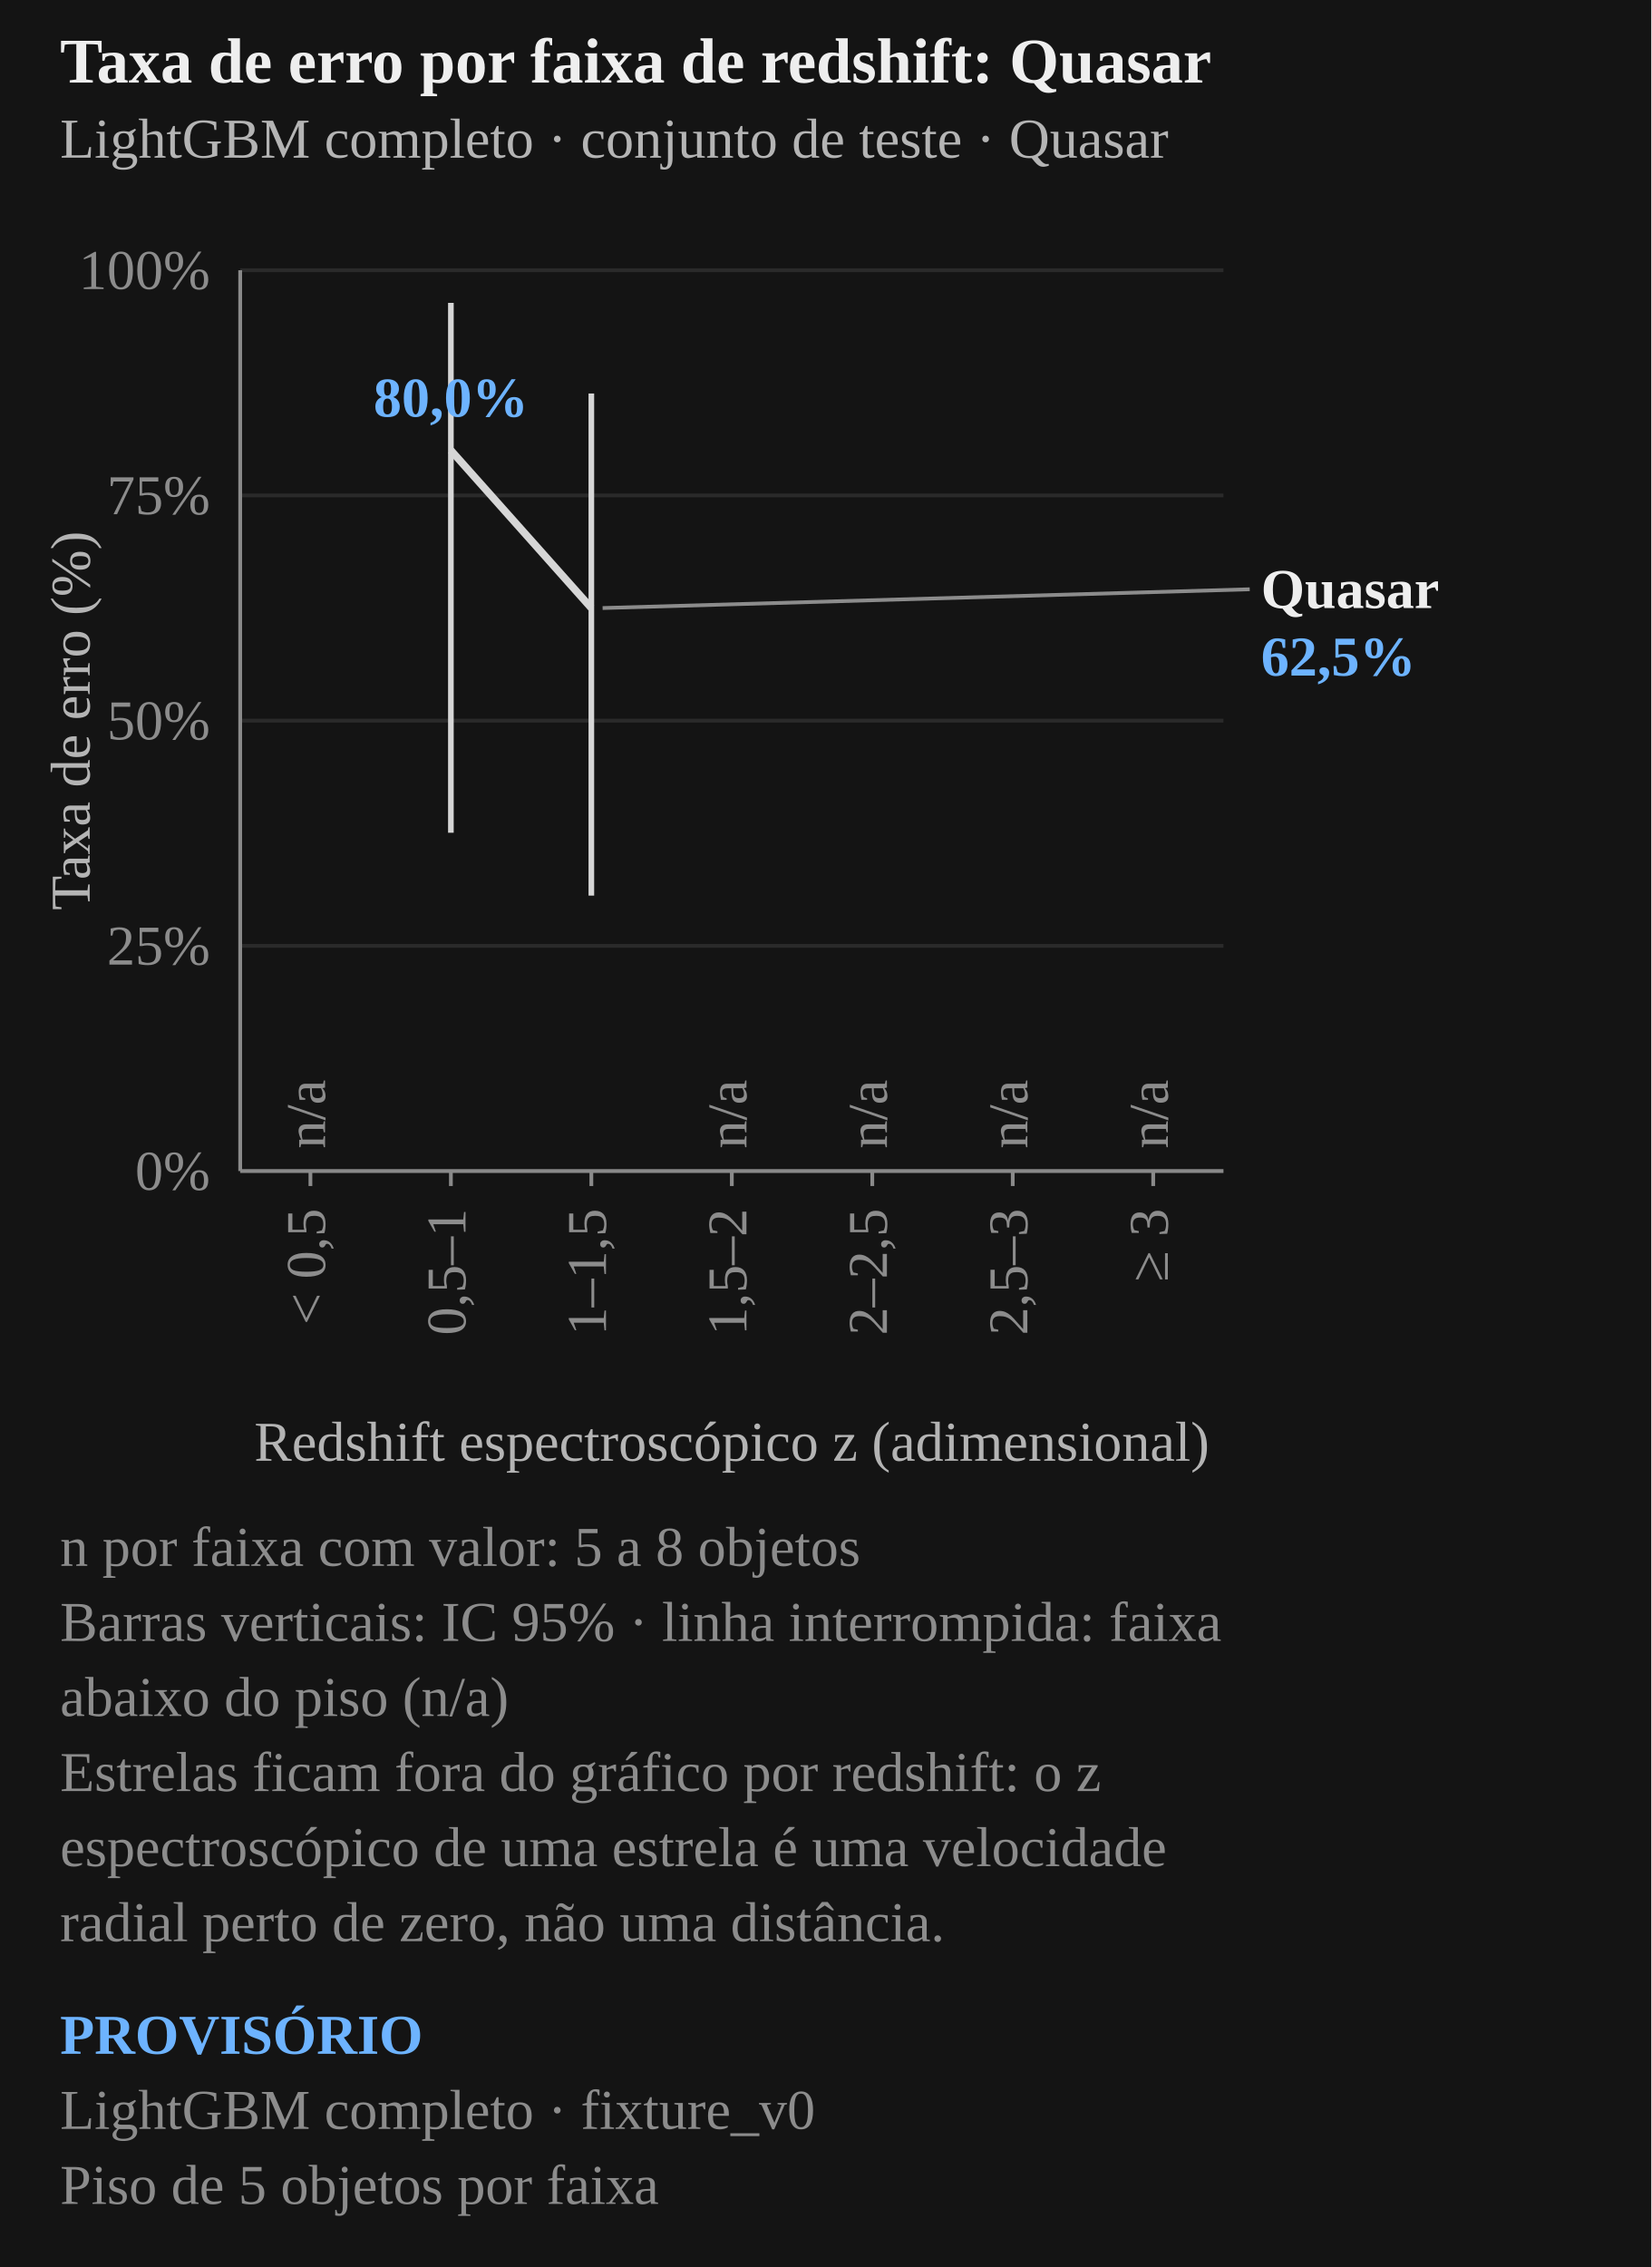
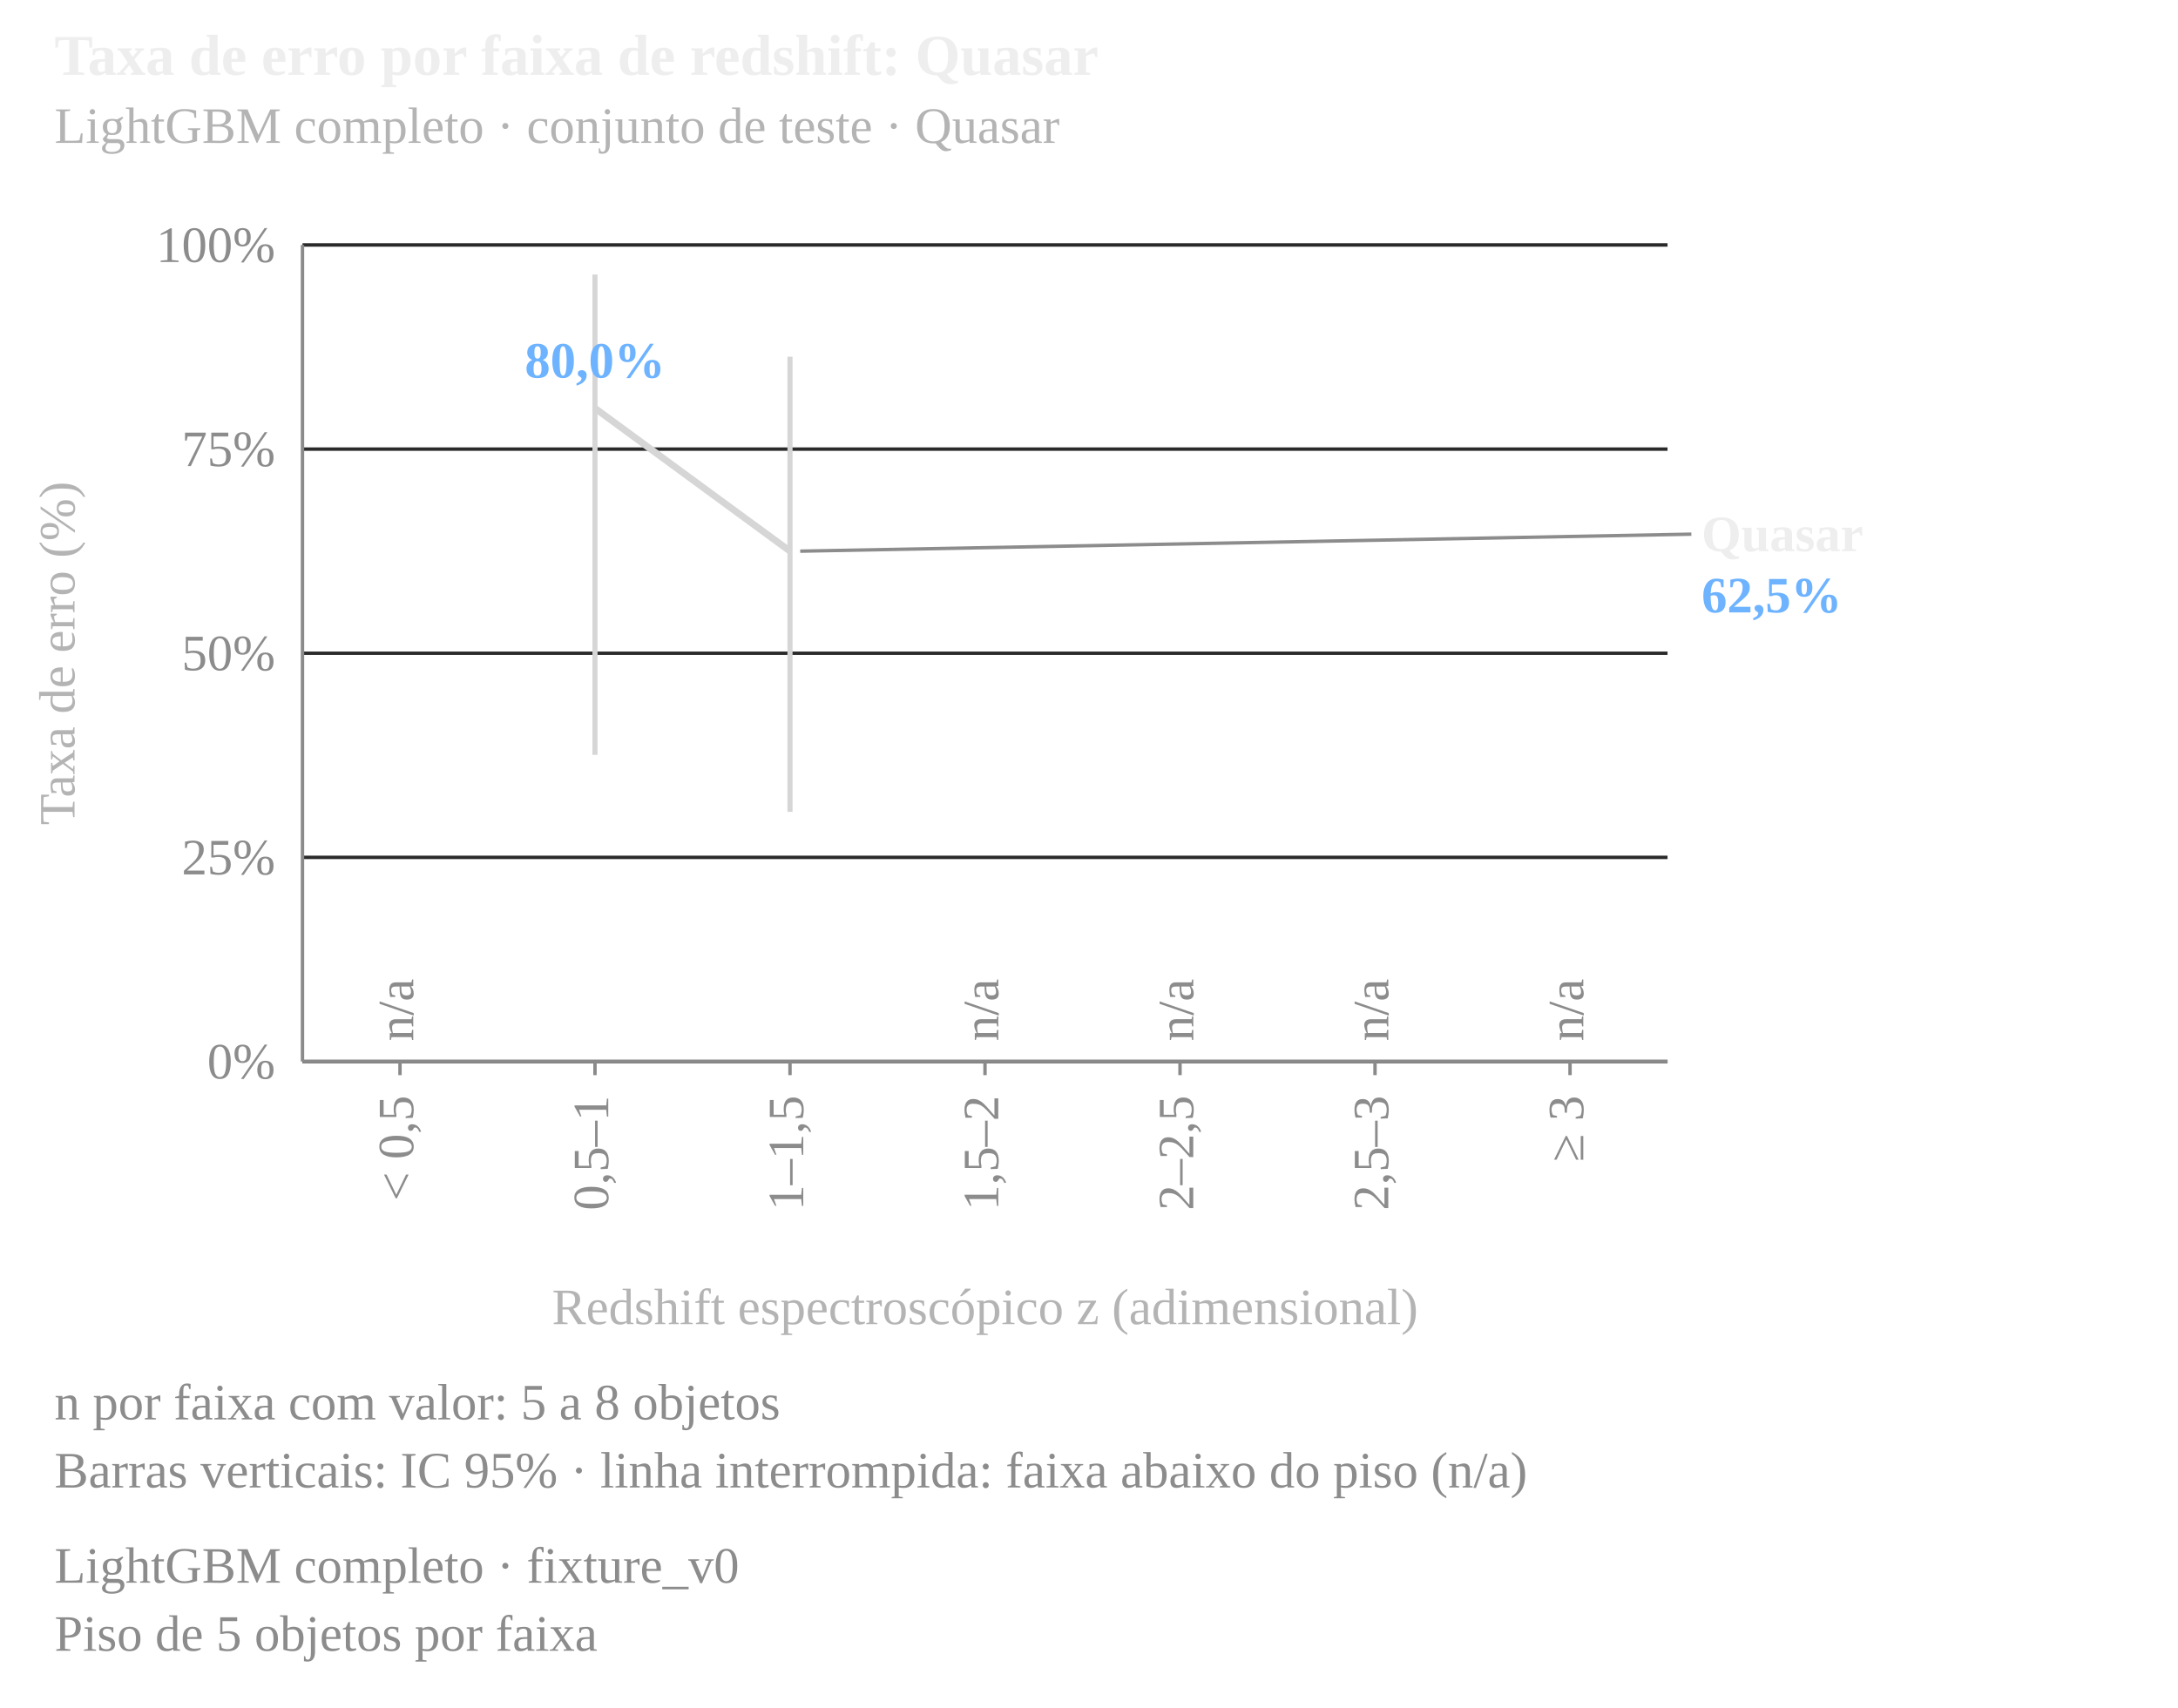
- <svg xmlns="http://www.w3.org/2000/svg" width="440" height="604" viewBox="0 0 440 604" role="img" aria-labelledby="taxa-por-z-qso-title" aria-describedby="taxa-por-z-qso-desc" stroke-linejoin="round" stroke-linecap="butt" style="max-width:100%;height:auto">
+ <svg xmlns="http://www.w3.org/2000/svg" width="640" height="502" viewBox="0 0 640 502" role="img" aria-labelledby="taxa-por-z-qso-title" aria-describedby="taxa-por-z-qso-desc" stroke-linejoin="round" stroke-linecap="butt" style="width:100%;min-width:640px;max-width:800px;height:auto">
  <g id="taxa-por-z-qso-figure_1">
    <g id="taxa-por-z-qso-patch_1">
-       <path d="M 0 604  L 440 604  L 440 0  L 0 0  z " style="fill: #141414" />
+       <path d="M 0 502  L 640 502  L 640 0  L 0 0  L 0 502  z " style="fill: none" />
    </g>
    <g id="taxa-por-z-qso-axes_1">
      <g id="taxa-por-z-qso-line2d_1">
-         <path d="M 64 312  L 326 312  " style="fill: none; stroke: #2a2a2a" />
+         <path d="M 88.884 312  L 490 312  " style="fill: none; stroke: #2a2a2a" />
      </g>
      <g id="taxa-por-z-qso-line2d_2">
-         <path d="M 64 252  L 326 252  " style="fill: none; stroke: #2a2a2a" />
+         <path d="M 88.884 252  L 490 252  " style="fill: none; stroke: #2a2a2a" />
      </g>
      <g id="taxa-por-z-qso-line2d_3">
-         <path d="M 64 192  L 326 192  " style="fill: none; stroke: #2a2a2a" />
+         <path d="M 88.884 192  L 490 192  " style="fill: none; stroke: #2a2a2a" />
      </g>
      <g id="taxa-por-z-qso-line2d_4">
-         <path d="M 64 132  L 326 132  " style="fill: none; stroke: #2a2a2a" />
+         <path d="M 88.884 132  L 490 132  " style="fill: none; stroke: #2a2a2a" />
      </g>
      <g id="taxa-por-z-qso-line2d_5">
-         <path d="M 64 72  L 326 72  " style="fill: none; stroke: #2a2a2a" />
+         <path d="M 88.884 72  L 490 72  " style="fill: none; stroke: #2a2a2a" />
      </g>
      <g id="taxa-por-z-qso-line2d_6">
-         <path d="M 64 312  L 326 312  " style="fill: none; stroke: #8a8a8a" />
+         <path d="M 88.884 312  L 490 312  " style="fill: none; stroke: #8a8a8a" />
      </g>
      <g id="taxa-por-z-qso-line2d_7">
-         <path d="M 64 72  L 64 312  " style="fill: none; stroke: #8a8a8a" />
+         <path d="M 88.884 72  L 88.884 312  " style="fill: none; stroke: #8a8a8a" />
      </g>
      <g id="taxa-por-z-qso-line2d_8">
-         <path d="M 82.714 312  L 82.714 316  " style="fill: none; stroke: #8a8a8a" />
+         <path d="M 117.535 312  L 117.535 316  " style="fill: none; stroke: #8a8a8a" />
      </g>
      <g id="taxa-por-z-qso-line2d_9">
-         <path d="M 120.143 312  L 120.143 316  " style="fill: none; stroke: #8a8a8a" />
+         <path d="M 174.837 312  L 174.837 316  " style="fill: none; stroke: #8a8a8a" />
      </g>
      <g id="taxa-por-z-qso-line2d_10">
-         <path d="M 157.571 312  L 157.571 316  " style="fill: none; stroke: #8a8a8a" />
+         <path d="M 232.139 312  L 232.139 316  " style="fill: none; stroke: #8a8a8a" />
      </g>
      <g id="taxa-por-z-qso-line2d_11">
-         <path d="M 195 312  L 195 316  " style="fill: none; stroke: #8a8a8a" />
+         <path d="M 289.442 312  L 289.442 316  " style="fill: none; stroke: #8a8a8a" />
      </g>
      <g id="taxa-por-z-qso-line2d_12">
-         <path d="M 232.429 312  L 232.429 316  " style="fill: none; stroke: #8a8a8a" />
+         <path d="M 346.744 312  L 346.744 316  " style="fill: none; stroke: #8a8a8a" />
      </g>
      <g id="taxa-por-z-qso-line2d_13">
-         <path d="M 269.857 312  L 269.857 316  " style="fill: none; stroke: #8a8a8a" />
+         <path d="M 404.046 312  L 404.046 316  " style="fill: none; stroke: #8a8a8a" />
      </g>
      <g id="taxa-por-z-qso-line2d_14">
-         <path d="M 307.286 312  L 307.286 316  " style="fill: none; stroke: #8a8a8a" />
+         <path d="M 461.349 312  L 461.349 316  " style="fill: none; stroke: #8a8a8a" />
      </g>
      <g id="taxa-por-z-qso-line2d_15">
-         <path d="M 120.143 221.872  L 120.143 80.694  " style="fill: none; stroke: #d6d6d6; stroke-width: 1.5" />
+         <path d="M 174.837 221.872  L 174.837 80.694  " style="fill: none; stroke: #d6d6d6; stroke-width: 1.5" />
      </g>
      <g id="taxa-por-z-qso-line2d_16">
-         <path d="M 157.571 238.622  L 157.571 104.843  " style="fill: none; stroke: #d6d6d6; stroke-width: 1.5" />
+         <path d="M 232.139 238.622  L 232.139 104.843  " style="fill: none; stroke: #d6d6d6; stroke-width: 1.5" />
      </g>
      <g id="taxa-por-z-qso-line2d_17">
-         <path d="M 120.143 120  L 157.571 162  " style="fill: none; stroke: #d6d6d6; stroke-width: 2" />
+         <path d="M 174.837 120  L 232.139 162  " style="fill: none; stroke: #d6d6d6; stroke-width: 2" />
      </g>
      <g id="taxa-por-z-qso-line2d_18">
-         <path d="M 160.571 162  L 333 157  " style="fill: none; stroke: #8c8c8c" />
+         <path d="M 235.139 162  L 497 157  " style="fill: none; stroke: #8c8c8c" />
      </g>
      <g id="taxa-por-z-qso-text_1">
        <text style="font-weight: 600; font-size: 17px; font-family: var(--font-sans, 'Inter', 'DejaVu Sans', sans-serif); text-anchor: start; fill: #eeeeee" x="16" y="22" transform="rotate(-0 16 22)">Taxa de erro por faixa de redshift: Quasar</text>
      </g>
      <g id="taxa-por-z-qso-text_2">
        <text style="font-size: 15px; font-family: var(--font-sans, 'Inter', 'DejaVu Sans', sans-serif); text-anchor: start; fill: #b4b4b4" x="16" y="42" transform="rotate(-0 16 42)">LightGBM completo · conjunto de teste · Quasar</text>
      </g>
      <g id="taxa-por-z-qso-text_3">
-         <text style="font-size: 15px; font-family: var(--font-sans, 'Inter', 'DejaVu Sans', sans-serif); text-anchor: end; fill: #8c8c8c" x="56" y="317" transform="rotate(-0 56 317)">0%</text>
+         <text style="font-size: 15px; font-family: var(--font-sans, 'Inter', 'DejaVu Sans', sans-serif); text-anchor: end; fill: #8c8c8c" x="80.884" y="317" transform="rotate(-0 80.88359 317)">0%</text>
      </g>
      <g id="taxa-por-z-qso-text_4">
-         <text style="font-size: 15px; font-family: var(--font-sans, 'Inter', 'DejaVu Sans', sans-serif); text-anchor: end; fill: #8c8c8c" x="56" y="257" transform="rotate(-0 56 257)">25%</text>
+         <text style="font-size: 15px; font-family: var(--font-sans, 'Inter', 'DejaVu Sans', sans-serif); text-anchor: end; fill: #8c8c8c" x="80.884" y="257" transform="rotate(-0 80.88359 257)">25%</text>
      </g>
      <g id="taxa-por-z-qso-text_5">
-         <text style="font-size: 15px; font-family: var(--font-sans, 'Inter', 'DejaVu Sans', sans-serif); text-anchor: end; fill: #8c8c8c" x="56" y="197" transform="rotate(-0 56 197)">50%</text>
+         <text style="font-size: 15px; font-family: var(--font-sans, 'Inter', 'DejaVu Sans', sans-serif); text-anchor: end; fill: #8c8c8c" x="80.884" y="197" transform="rotate(-0 80.88359 197)">50%</text>
      </g>
      <g id="taxa-por-z-qso-text_6">
-         <text style="font-size: 15px; font-family: var(--font-sans, 'Inter', 'DejaVu Sans', sans-serif); text-anchor: end; fill: #8c8c8c" x="56" y="137" transform="rotate(-0 56 137)">75%</text>
+         <text style="font-size: 15px; font-family: var(--font-sans, 'Inter', 'DejaVu Sans', sans-serif); text-anchor: end; fill: #8c8c8c" x="80.884" y="137" transform="rotate(-0 80.88359 137)">75%</text>
      </g>
      <g id="taxa-por-z-qso-text_7">
-         <text style="font-size: 15px; font-family: var(--font-sans, 'Inter', 'DejaVu Sans', sans-serif); text-anchor: end; fill: #8c8c8c" x="56" y="77" transform="rotate(-0 56 77)">100%</text>
+         <text style="font-size: 15px; font-family: var(--font-sans, 'Inter', 'DejaVu Sans', sans-serif); text-anchor: end; fill: #8c8c8c" x="80.884" y="77" transform="rotate(-0 80.88359 77)">100%</text>
      </g>
      <g id="taxa-por-z-qso-text_8">
-         <text style="font-size: 15px; font-family: var(--font-sans, 'Inter', 'DejaVu Sans', sans-serif); text-anchor: end; fill: #8c8c8c" x="86.611" y="322" transform="rotate(-90 86.61077 322)">&lt; 0,5</text>
+         <text style="font-size: 15px; font-family: var(--font-sans, 'Inter', 'DejaVu Sans', sans-serif); text-anchor: end; fill: #8c8c8c" x="121.431" y="322" transform="rotate(-90 121.4313 322)">&lt; 0,5</text>
      </g>
      <g id="taxa-por-z-qso-text_9">
-         <text style="font-size: 15px; font-family: var(--font-sans, 'Inter', 'DejaVu Sans', sans-serif); text-anchor: start; fill: #8c8c8c" x="86.611" y="306" transform="rotate(-90 86.61077 306)">n/a</text>
+         <text style="font-size: 15px; font-family: var(--font-sans, 'Inter', 'DejaVu Sans', sans-serif); text-anchor: start; fill: #8c8c8c" x="121.431" y="306" transform="rotate(-90 121.4313 306)">n/a</text>
      </g>
      <g id="taxa-por-z-qso-text_10">
-         <text style="font-size: 15px; font-family: var(--font-sans, 'Inter', 'DejaVu Sans', sans-serif); text-anchor: end; fill: #8c8c8c" x="124.039" y="322" transform="rotate(-90 124.0393 322)">0,5–1</text>
+         <text style="font-size: 15px; font-family: var(--font-sans, 'Inter', 'DejaVu Sans', sans-serif); text-anchor: end; fill: #8c8c8c" x="178.734" y="322" transform="rotate(-90 178.7336 322)">0,5–1</text>
      </g>
      <g id="taxa-por-z-qso-text_11">
-         <text style="font-size: 15px; font-family: var(--font-sans, 'Inter', 'DejaVu Sans', sans-serif); text-anchor: end; fill: #8c8c8c" x="161.468" y="322" transform="rotate(-90 161.4679 322)">1–1,5</text>
+         <text style="font-size: 15px; font-family: var(--font-sans, 'Inter', 'DejaVu Sans', sans-serif); text-anchor: end; fill: #8c8c8c" x="236.036" y="322" transform="rotate(-90 236.0359 322)">1–1,5</text>
      </g>
      <g id="taxa-por-z-qso-text_12">
-         <text style="font-size: 15px; font-family: var(--font-sans, 'Inter', 'DejaVu Sans', sans-serif); text-anchor: end; fill: #8c8c8c" x="198.896" y="322" transform="rotate(-90 198.8965 322)">1,5–2</text>
+         <text style="font-size: 15px; font-family: var(--font-sans, 'Inter', 'DejaVu Sans', sans-serif); text-anchor: end; fill: #8c8c8c" x="293.338" y="322" transform="rotate(-90 293.3383 322)">1,5–2</text>
      </g>
      <g id="taxa-por-z-qso-text_13">
-         <text style="font-size: 15px; font-family: var(--font-sans, 'Inter', 'DejaVu Sans', sans-serif); text-anchor: start; fill: #8c8c8c" x="198.896" y="306" transform="rotate(-90 198.8965 306)">n/a</text>
+         <text style="font-size: 15px; font-family: var(--font-sans, 'Inter', 'DejaVu Sans', sans-serif); text-anchor: start; fill: #8c8c8c" x="293.338" y="306" transform="rotate(-90 293.3383 306)">n/a</text>
      </g>
      <g id="taxa-por-z-qso-text_14">
-         <text style="font-size: 15px; font-family: var(--font-sans, 'Inter', 'DejaVu Sans', sans-serif); text-anchor: end; fill: #8c8c8c" x="236.325" y="322" transform="rotate(-90 236.3251 322)">2–2,5</text>
+         <text style="font-size: 15px; font-family: var(--font-sans, 'Inter', 'DejaVu Sans', sans-serif); text-anchor: end; fill: #8c8c8c" x="350.641" y="322" transform="rotate(-90 350.6406 322)">2–2,5</text>
      </g>
      <g id="taxa-por-z-qso-text_15">
-         <text style="font-size: 15px; font-family: var(--font-sans, 'Inter', 'DejaVu Sans', sans-serif); text-anchor: start; fill: #8c8c8c" x="236.325" y="306" transform="rotate(-90 236.3251 306)">n/a</text>
+         <text style="font-size: 15px; font-family: var(--font-sans, 'Inter', 'DejaVu Sans', sans-serif); text-anchor: start; fill: #8c8c8c" x="350.641" y="306" transform="rotate(-90 350.6406 306)">n/a</text>
      </g>
      <g id="taxa-por-z-qso-text_16">
-         <text style="font-size: 15px; font-family: var(--font-sans, 'Inter', 'DejaVu Sans', sans-serif); text-anchor: end; fill: #8c8c8c" x="273.754" y="322" transform="rotate(-90 273.7536 322)">2,5–3</text>
+         <text style="font-size: 15px; font-family: var(--font-sans, 'Inter', 'DejaVu Sans', sans-serif); text-anchor: end; fill: #8c8c8c" x="407.943" y="322" transform="rotate(-90 407.943 322)">2,5–3</text>
      </g>
      <g id="taxa-por-z-qso-text_17">
-         <text style="font-size: 15px; font-family: var(--font-sans, 'Inter', 'DejaVu Sans', sans-serif); text-anchor: start; fill: #8c8c8c" x="273.754" y="306" transform="rotate(-90 273.7536 306)">n/a</text>
+         <text style="font-size: 15px; font-family: var(--font-sans, 'Inter', 'DejaVu Sans', sans-serif); text-anchor: start; fill: #8c8c8c" x="407.943" y="306" transform="rotate(-90 407.943 306)">n/a</text>
      </g>
      <g id="taxa-por-z-qso-text_18">
-         <text style="font-size: 15px; font-family: var(--font-sans, 'Inter', 'DejaVu Sans', sans-serif); text-anchor: end; fill: #8c8c8c" x="311.182" y="322" transform="rotate(-90 311.1822 322)">≥ 3</text>
+         <text style="font-size: 15px; font-family: var(--font-sans, 'Inter', 'DejaVu Sans', sans-serif); text-anchor: end; fill: #8c8c8c" x="465.245" y="322" transform="rotate(-90 465.2453 322)">≥ 3</text>
      </g>
      <g id="taxa-por-z-qso-text_19">
-         <text style="font-size: 15px; font-family: var(--font-sans, 'Inter', 'DejaVu Sans', sans-serif); text-anchor: start; fill: #8c8c8c" x="311.182" y="306" transform="rotate(-90 311.1822 306)">n/a</text>
+         <text style="font-size: 15px; font-family: var(--font-sans, 'Inter', 'DejaVu Sans', sans-serif); text-anchor: start; fill: #8c8c8c" x="465.245" y="306" transform="rotate(-90 465.2453 306)">n/a</text>
      </g>
      <g id="taxa-por-z-qso-text_20">
-         <text style="font-weight: 600; font-size: 15px; font-family: var(--font-sans, 'Inter', 'DejaVu Sans', sans-serif); text-anchor: middle; fill: #6db3ff" x="120.143" y="111" transform="rotate(-0 120.1429 111)">80,0%</text>
+         <text style="font-weight: 600; font-size: 15px; font-family: var(--font-sans, 'Inter', 'DejaVu Sans', sans-serif); text-anchor: middle; fill: #6db3ff" x="174.837" y="111" transform="rotate(-0 174.8371 111)">80,0%</text>
      </g>
      <g id="taxa-por-z-qso-text_21">
-         <text style="font-weight: 600; font-size: 15px; font-family: var(--font-sans, 'Inter', 'DejaVu Sans', sans-serif); text-anchor: start; fill: #eeeeee" x="336" y="162" transform="rotate(-0 336 162)">Quasar</text>
+         <text style="font-weight: 600; font-size: 15px; font-family: var(--font-sans, 'Inter', 'DejaVu Sans', sans-serif); text-anchor: start; fill: #eeeeee" x="500" y="162" transform="rotate(-0 500 162)">Quasar</text>
      </g>
      <g id="taxa-por-z-qso-text_22">
-         <text style="font-weight: 600; font-size: 15px; font-family: var(--font-sans, 'Inter', 'DejaVu Sans', sans-serif); text-anchor: start; fill: #6db3ff" x="336" y="180" transform="rotate(-0 336 180)">62,5%</text>
+         <text style="font-weight: 600; font-size: 15px; font-family: var(--font-sans, 'Inter', 'DejaVu Sans', sans-serif); text-anchor: start; fill: #6db3ff" x="500" y="180" transform="rotate(-0 500 180)">62,5%</text>
      </g>
      <g id="taxa-por-z-qso-text_23">
-         <text style="font-size: 15px; font-family: var(--font-sans, 'Inter', 'DejaVu Sans', sans-serif); text-anchor: middle; fill: #b4b4b4" x="195" y="389.191" transform="rotate(-0 195 389.1914)">Redshift espectroscópico z (adimensional)</text>
+         <text style="font-size: 15px; font-family: var(--font-sans, 'Inter', 'DejaVu Sans', sans-serif); text-anchor: middle; fill: #b4b4b4" x="289.442" y="389.191" transform="rotate(-0 289.4418 389.1914)">Redshift espectroscópico z (adimensional)</text>
      </g>
      <g id="taxa-por-z-qso-text_24">
-         <text style="font-size: 15px; font-family: var(--font-sans, 'Inter', 'DejaVu Sans', sans-serif); text-anchor: middle; fill: #b4b4b4" x="23.897" y="192" transform="rotate(-90 23.89707 192)">Taxa de erro (%)</text>
+         <text style="font-size: 15px; font-family: var(--font-sans, 'Inter', 'DejaVu Sans', sans-serif); text-anchor: middle; fill: #b4b4b4" x="21.897" y="192" transform="rotate(-90 21.89707 192)">Taxa de erro (%)</text>
      </g>
      <g id="taxa-por-z-qso-text_25">
        <text style="font-size: 15px; font-family: var(--font-sans, 'Inter', 'DejaVu Sans', sans-serif); text-anchor: start; fill: #8c8c8c" x="16" y="417.191" transform="rotate(-0 16 417.1914)">n por faixa com valor: 5 a 8 objetos</text>
      </g>
      <g id="taxa-por-z-qso-text_26">
-         <text style="font-size: 15px; font-family: var(--font-sans, 'Inter', 'DejaVu Sans', sans-serif); text-anchor: start; fill: #8c8c8c" x="16" y="437.191" transform="rotate(-0 16 437.1914)">Barras verticais: IC 95% · linha interrompida: faixa</text>
+         <text style="font-size: 15px; font-family: var(--font-sans, 'Inter', 'DejaVu Sans', sans-serif); text-anchor: start; fill: #8c8c8c" x="16" y="437.191" transform="rotate(-0 16 437.1914)">Barras verticais: IC 95% · linha interrompida: faixa abaixo do piso (n/a)</text>
      </g>
      <g id="taxa-por-z-qso-text_27">
-         <text style="font-size: 15px; font-family: var(--font-sans, 'Inter', 'DejaVu Sans', sans-serif); text-anchor: start; fill: #8c8c8c" x="16" y="457.191" transform="rotate(-0 16 457.1914)">abaixo do piso (n/a)</text>
+         <text style="font-size: 15px; font-family: var(--font-sans, 'Inter', 'DejaVu Sans', sans-serif); text-anchor: start; fill: #8c8c8c" x="16" y="465.191" transform="rotate(-0 16 465.1914)">LightGBM completo · fixture_v0</text>
      </g>
      <g id="taxa-por-z-qso-text_28">
-         <text style="font-size: 15px; font-family: var(--font-sans, 'Inter', 'DejaVu Sans', sans-serif); text-anchor: start; fill: #8c8c8c" x="16" y="477.191" transform="rotate(-0 16 477.1914)">Estrelas ficam fora do gráfico por redshift: o z</text>
-       </g>
-       <g id="taxa-por-z-qso-text_29">
-         <text style="font-size: 15px; font-family: var(--font-sans, 'Inter', 'DejaVu Sans', sans-serif); text-anchor: start; fill: #8c8c8c" x="16" y="497.191" transform="rotate(-0 16 497.1914)">espectroscópico de uma estrela é uma velocidade</text>
-       </g>
-       <g id="taxa-por-z-qso-text_30">
-         <text style="font-size: 15px; font-family: var(--font-sans, 'Inter', 'DejaVu Sans', sans-serif); text-anchor: start; fill: #8c8c8c" x="16" y="517.191" transform="rotate(-0 16 517.1914)">radial perto de zero, não uma distância.</text>
-       </g>
-       <g id="taxa-por-z-qso-text_31">
-         <text style="font-weight: 600; font-size: 15px; font-family: var(--font-sans, 'Inter', 'DejaVu Sans', sans-serif); text-anchor: start; fill: #6db3ff" x="16" y="547.191" transform="rotate(-0 16 547.1914)">PROVISÓRIO</text>
-       </g>
-       <g id="taxa-por-z-qso-text_32">
-         <text style="font-size: 15px; font-family: var(--font-sans, 'Inter', 'DejaVu Sans', sans-serif); text-anchor: start; fill: #8c8c8c" x="16" y="567.191" transform="rotate(-0 16 567.1914)">LightGBM completo · fixture_v0</text>
-       </g>
-       <g id="taxa-por-z-qso-text_33">
-         <text style="font-size: 15px; font-family: var(--font-sans, 'Inter', 'DejaVu Sans', sans-serif); text-anchor: start; fill: #8c8c8c" x="16" y="587.191" transform="rotate(-0 16 587.1914)">Piso de 5 objetos por faixa</text>
+         <text style="font-size: 15px; font-family: var(--font-sans, 'Inter', 'DejaVu Sans', sans-serif); text-anchor: start; fill: #8c8c8c" x="16" y="485.191" transform="rotate(-0 16 485.1914)">Piso de 5 objetos por faixa</text>
      </g>
    </g>
  </g>
</svg>
